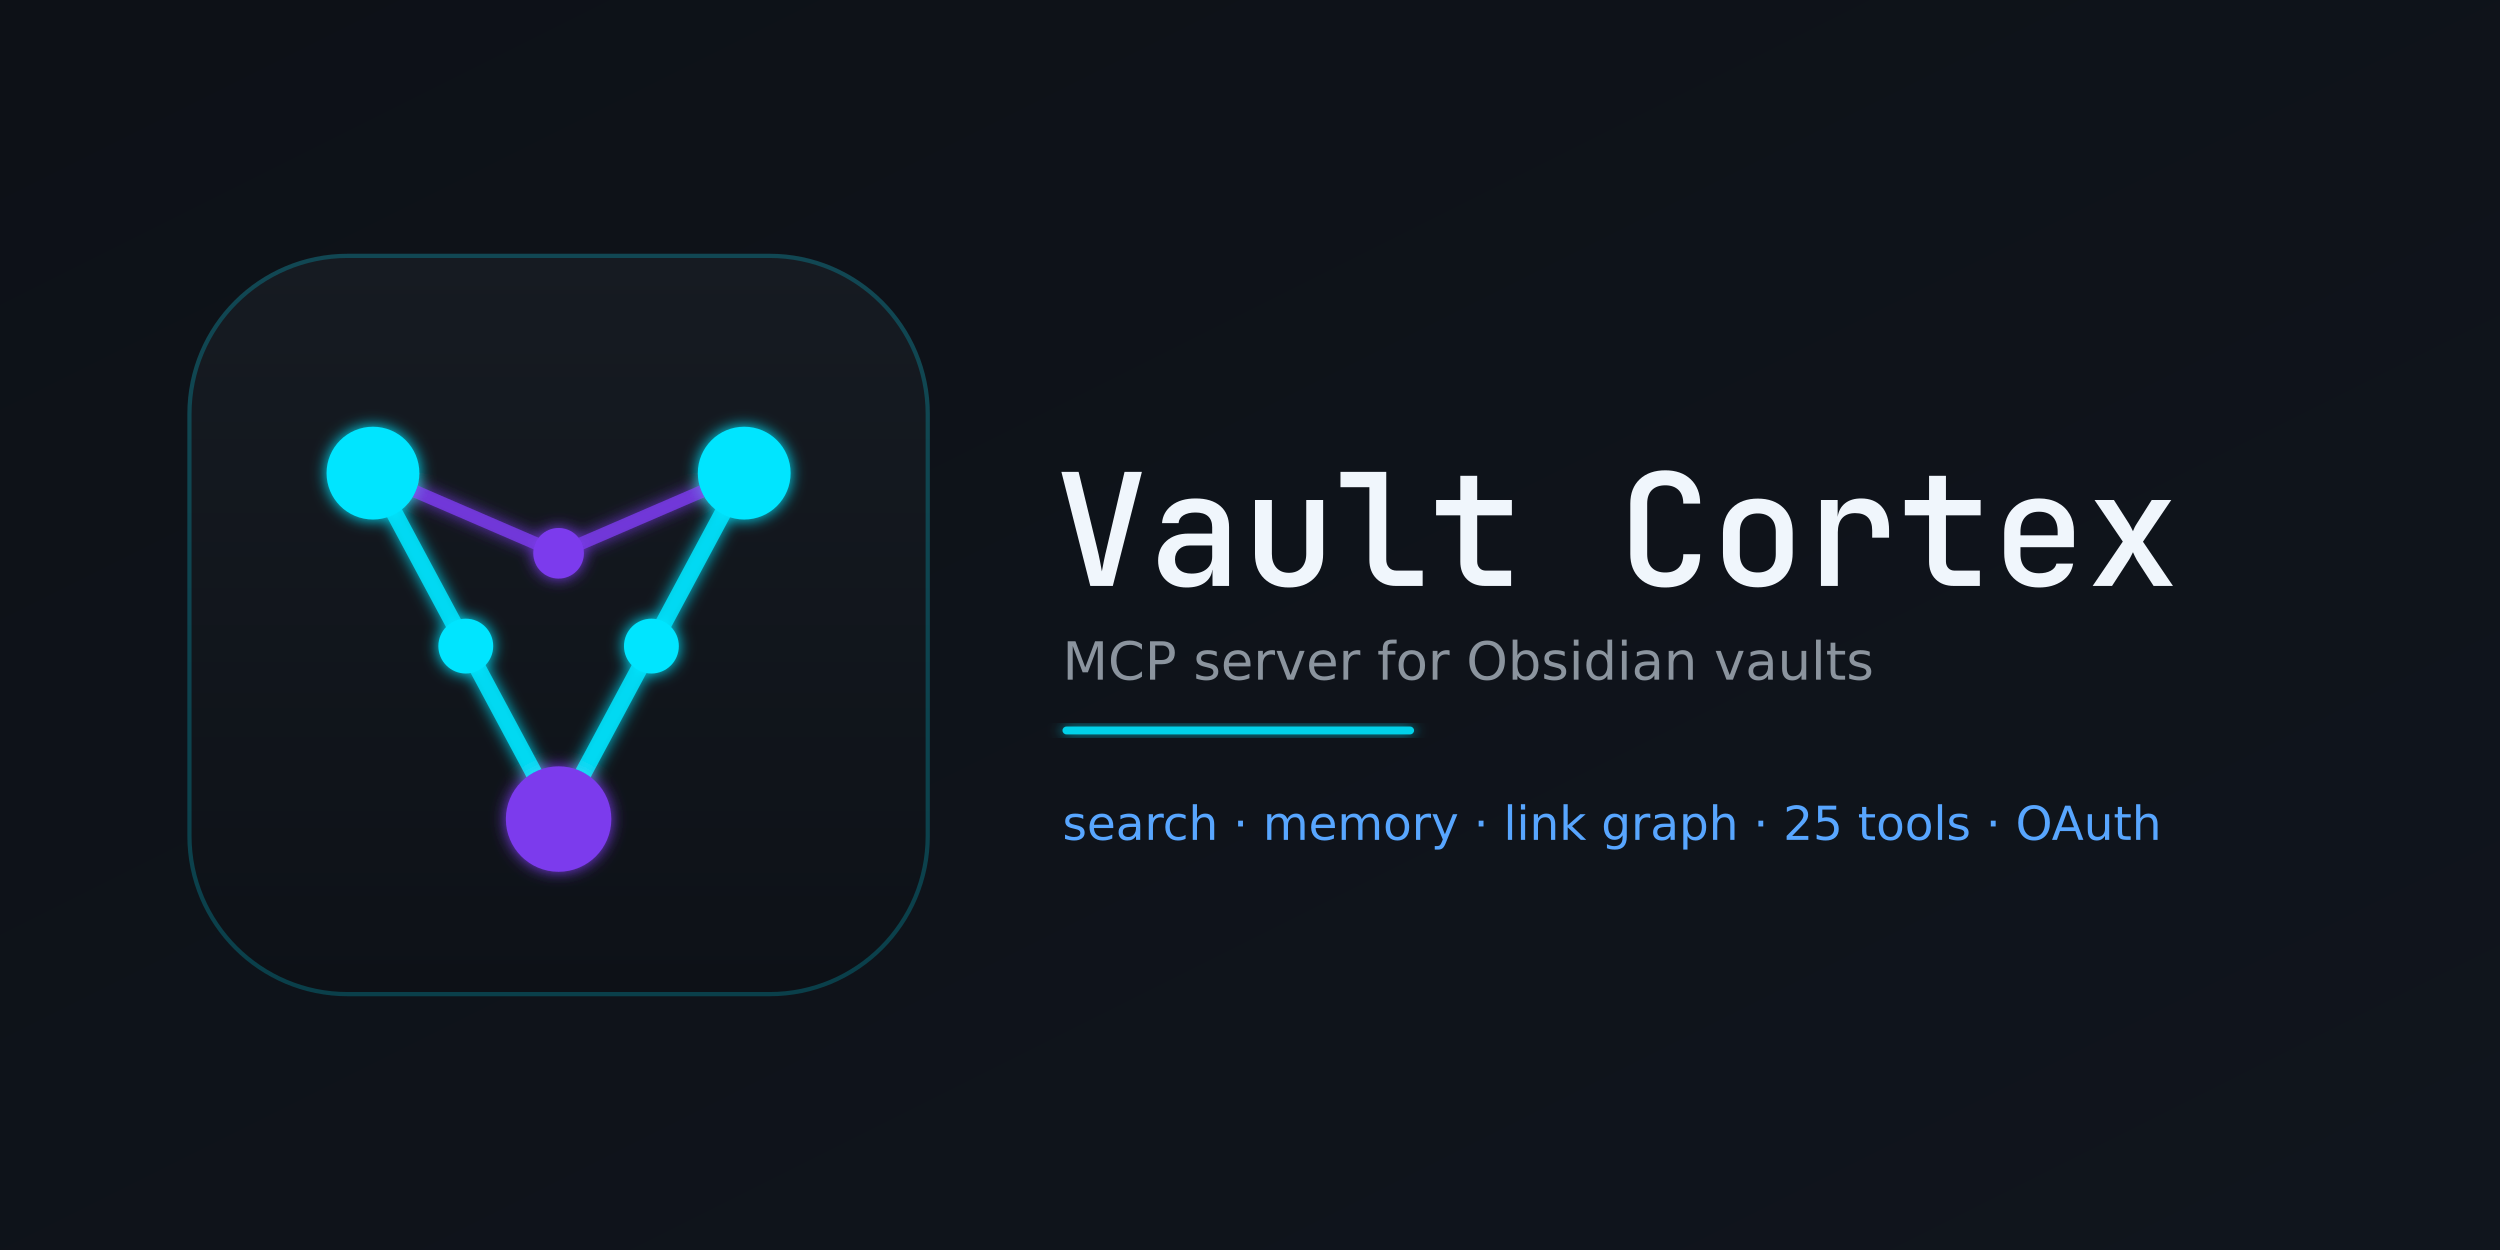
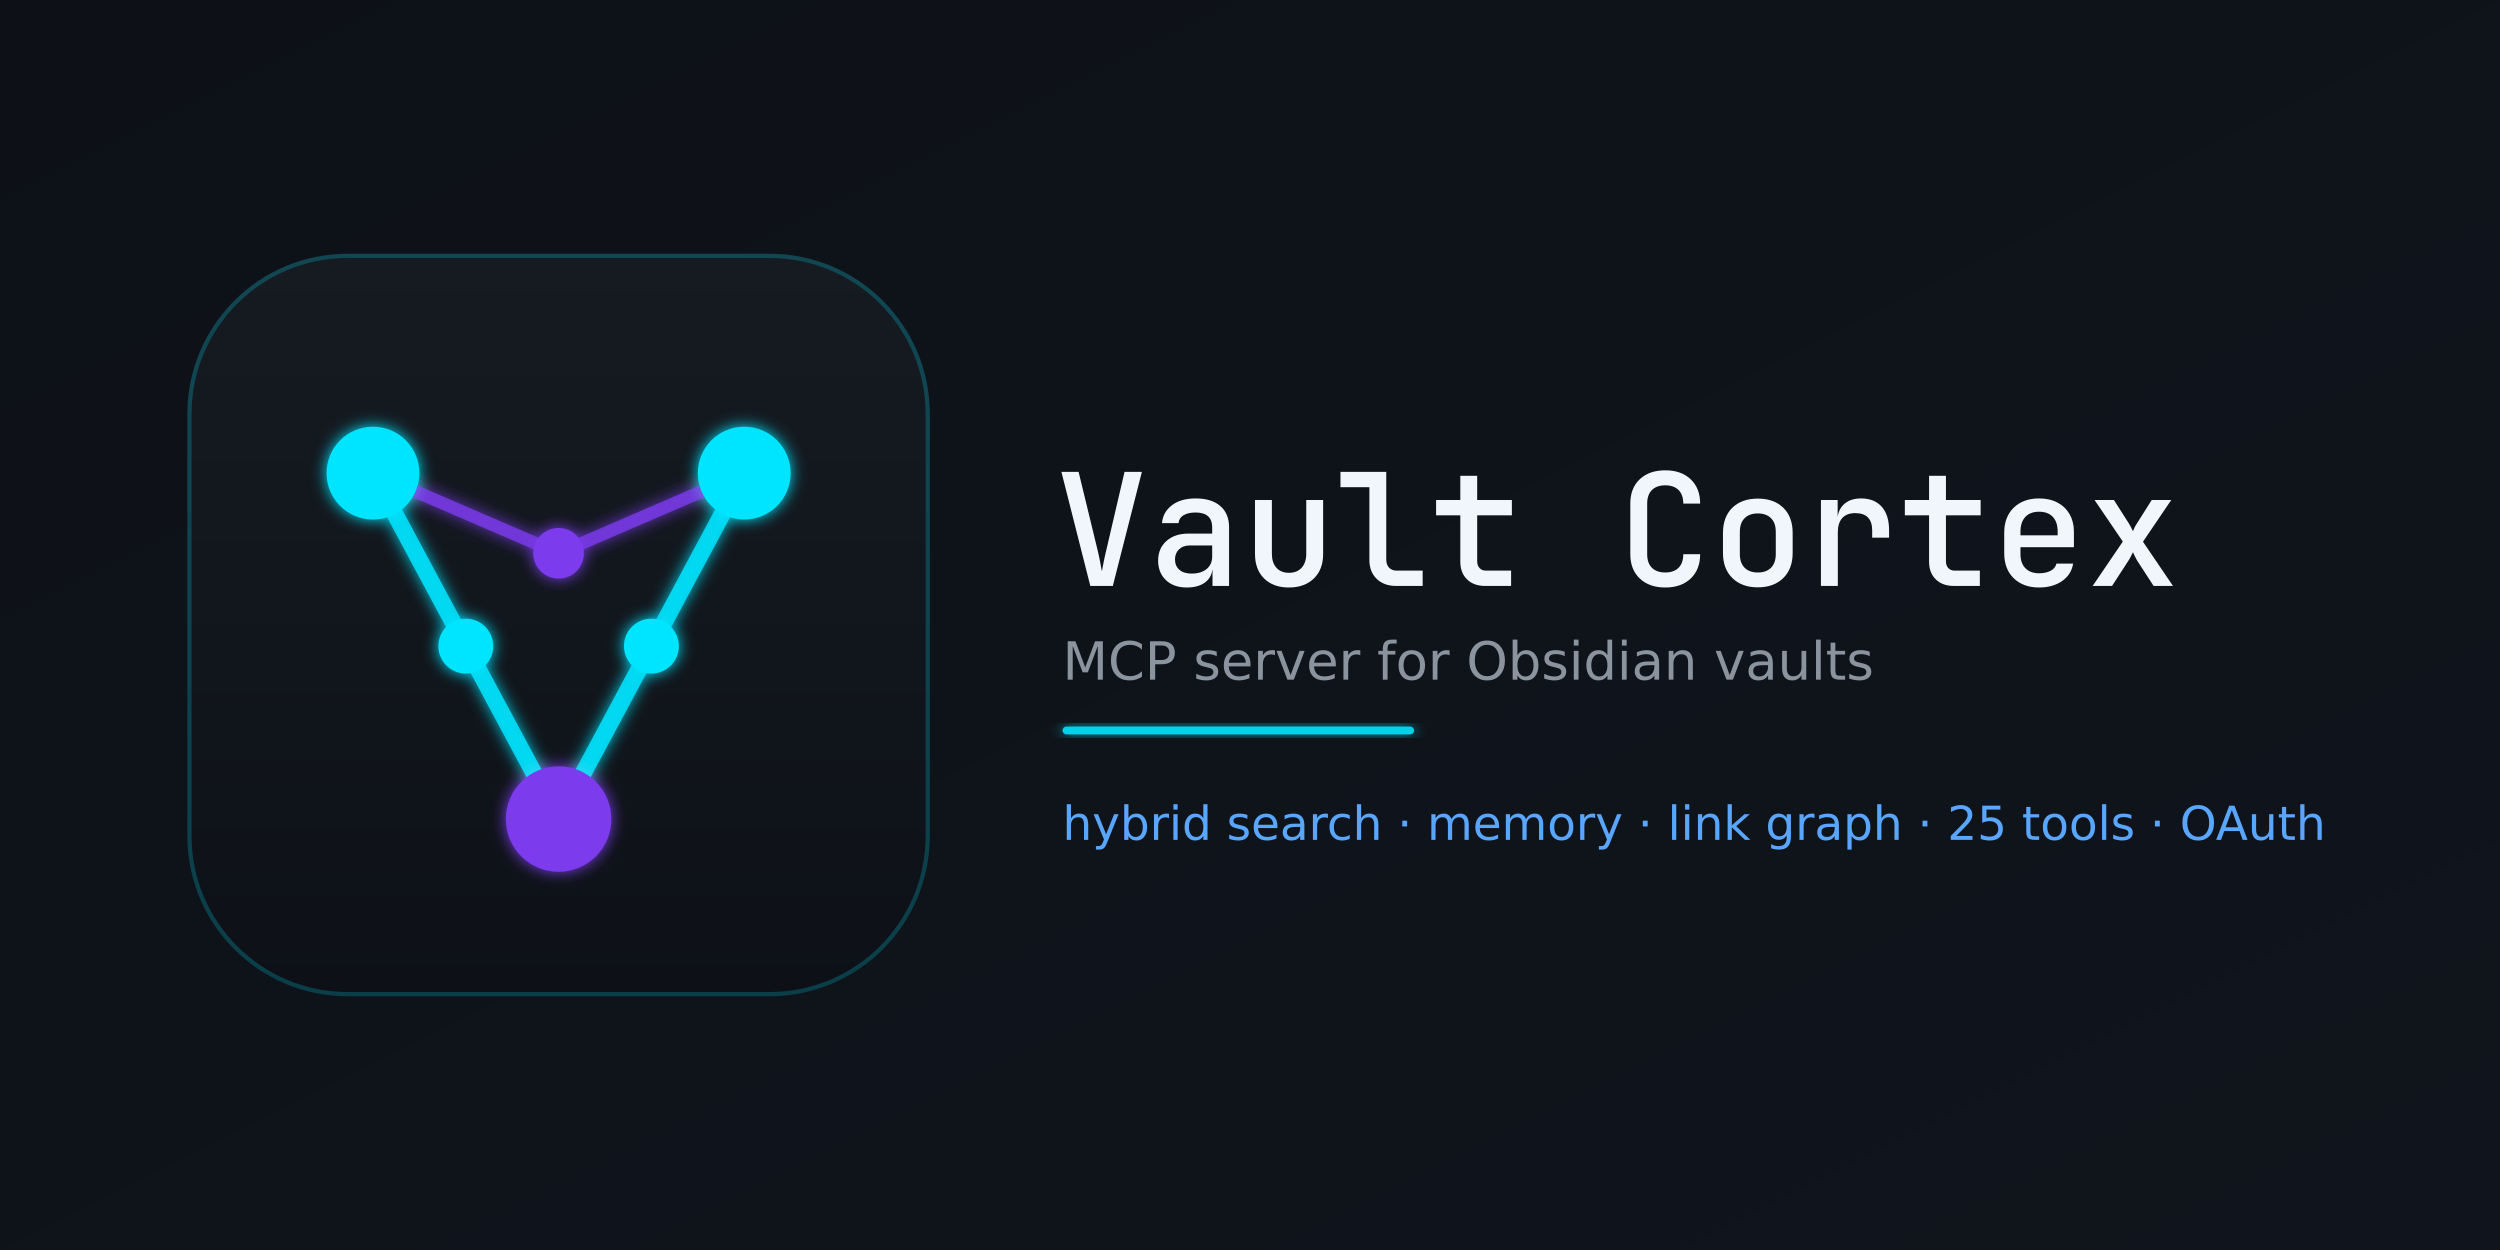
<svg xmlns="http://www.w3.org/2000/svg" width="1280" height="640" viewBox="0 0 1280 640" fill="none">
  <defs>
    <linearGradient id="bg" x1="0" y1="0" x2="1" y2="1">
      <stop offset="0" stop-color="#0d1117" />
      <stop offset="1" stop-color="#10151d" />
    </linearGradient>
    <linearGradient id="tileGrad" x1="0" y1="0" x2="0" y2="1">
      <stop offset="0" stop-color="#161b22" />
      <stop offset="1" stop-color="#0d1117" />
    </linearGradient>
    <filter id="glow" x="-40%" y="-40%" width="180%" height="180%">
      <feGaussianBlur in="SourceGraphic" stdDeviation="3.5" result="b" />
      <feMerge>
        <feMergeNode in="b" />
        <feMergeNode in="SourceGraphic" />
      </feMerge>
    </filter>
  </defs>
  <rect width="1280" height="640" fill="url(#bg)" />
  <g transform="translate(70,104) scale(1.08)">
    <rect x="24" y="24" width="352" height="352" rx="76" fill="url(#tileGrad)" />
    <rect x="25" y="25" width="350" height="350" rx="75" fill="none" stroke="#00e5ff" stroke-width="2" opacity="0.22" />
    <g filter="url(#glow)" stroke-linecap="round">
      <line x1="112" y1="128" x2="156" y2="210" stroke="#00e5ff" stroke-width="8" opacity="0.85" />
      <line x1="156" y1="210" x2="200" y2="292" stroke="#00e5ff" stroke-width="8" opacity="0.85" />
      <line x1="288" y1="128" x2="244" y2="210" stroke="#00e5ff" stroke-width="8" opacity="0.85" />
      <line x1="244" y1="210" x2="200" y2="292" stroke="#00e5ff" stroke-width="8" opacity="0.85" />
      <line x1="112" y1="128" x2="200" y2="166" stroke="#7c3aed" stroke-width="6" opacity="0.8" />
      <line x1="288" y1="128" x2="200" y2="166" stroke="#7c3aed" stroke-width="6" opacity="0.8" />
      <circle cx="112" cy="128" r="22" fill="#00e5ff" />
      <circle cx="288" cy="128" r="22" fill="#00e5ff" />
      <circle cx="156" cy="210" r="13" fill="#00e5ff" />
      <circle cx="244" cy="210" r="13" fill="#00e5ff" />
      <circle cx="200" cy="166" r="12" fill="#7c3aed" />
      <circle cx="200" cy="292" r="25" fill="#7c3aed" />
    </g>
  </g>
  <g transform="translate(540,300) scale(0.08,-0.08)" fill="#f0f6fc">
    <path transform="translate(0,0)" d="M228 0 43 730H153L271 244Q282 200 290.0 158.0Q298 116 302 93Q306 116 314.5 158.5Q323 201 334 245L447 730H558L372 0Z" />
    <path transform="translate(600,0)" d="M245 -10Q161 -10 111.5 37.5Q62 85 62 162Q62 240 115.0 287.5Q168 335 256 335H408V375Q408 470 301 470Q253 470 224.0 452.0Q195 434 193 402H87Q92 471 149.0 515.5Q206 560 302 560Q404 560 460.0 511.5Q516 463 516 376V0H410V103H409Q402 50 359.0 20.0Q316 -10 245 -10ZM276 79Q337 79 372.5 108.5Q408 138 408 188V259H264Q221 259 195.5 234.0Q170 209 170 170Q170 128 198.0 103.5Q226 79 276 79Z" />
    <path transform="translate(1200,0)" d="M299 -10Q199 -10 140.5 47.5Q82 105 82 204V550H190V205Q190 149 219.0 116.5Q248 84 299 84Q351 84 380.5 116.5Q410 149 410 205V550H518V204Q518 105 458.5 47.5Q399 -10 299 -10Z" />
    <path transform="translate(1800,0)" d="M385 0Q307 0 260.5 45.5Q214 91 214 167V632H29V730H322V169Q322 136 340.0 117.0Q358 98 389 98H555V0Z" />
    <path transform="translate(2400,0)" d="M355 0Q282 0 239.0 42.0Q196 84 196 156V452H41V550H196V705H304V550H526V452H304V157Q304 131 319.0 114.5Q334 98 360 98H521V0Z" />
    <path transform="translate(3600,0)" d="M308 -10Q205 -10 144.5 47.5Q84 105 84 203V527Q84 626 144.5 683.0Q205 740 308 740Q410 740 470.5 682.5Q531 625 531 527H423Q423 584 392.5 614.0Q362 644 308 644Q253 644 222.5 614.0Q192 584 192 527V203Q192 146 222.5 116.0Q253 86 308 86Q362 86 392.5 116.0Q423 146 423 203H531Q531 105 470.5 47.5Q410 -10 308 -10Z" />
    <path transform="translate(4200,0)" d="M300 -9Q198 -9 137.5 50.0Q77 109 77 211V339Q77 442 137.0 500.5Q197 559 300 559Q403 559 463.0 500.5Q523 442 523 339V211Q523 109 462.5 50.0Q402 -9 300 -9ZM300 86Q354 86 384.5 116.5Q415 147 415 204V346Q415 403 384.5 433.5Q354 464 300 464Q246 464 215.5 433.5Q185 403 185 346V204Q185 147 215.5 116.5Q246 86 300 86Z" />
    <path transform="translate(4800,0)" d="M104 0V550H211V442Q219 497 258.0 528.5Q297 560 361 560Q446 560 493.0 507.0Q540 454 540 358V309H432V355Q432 466 323 466Q269 466 240.5 434.5Q212 403 212 343V0Z" />
    <path transform="translate(5400,0)" d="M355 0Q282 0 239.0 42.0Q196 84 196 156V452H41V550H196V705H304V550H526V452H304V157Q304 131 319.0 114.5Q334 98 360 98H521V0Z" />
    <path transform="translate(6000,0)" d="M300 -10Q199 -10 138.0 49.0Q77 108 77 210V340Q77 442 138.0 501.0Q199 560 300 560Q368 560 418.0 533.5Q468 507 495.5 459.0Q523 411 523 347V248H181V203Q181 145 213.0 113.0Q245 81 300 81Q345 81 375.0 97.5Q405 114 411 143H518Q507 73 447.5 31.5Q388 -10 300 -10ZM181 347V324H419V348Q419 409 388.0 442.0Q357 475 300 475Q243 475 212.0 441.5Q181 408 181 347Z" />
    <path transform="translate(6600,0)" d="M43 0 236 284 55 550H179L276 398Q283 386 290.0 372.5Q297 359 301 350Q304 359 310.5 372.5Q317 386 325 398L421 550H546L365 283L557 0H433L326 165Q319 177 312.0 192.0Q305 207 301 216Q296 207 289.0 192.0Q282 177 274 165L167 0Z" />
  </g>
  <text x="544" y="348" font-family="DejaVu Sans" font-size="27" fill="#8b949e">MCP server for Obsidian vaults</text>
  <rect x="544" y="372" width="180" height="4" rx="2" fill="#00e5ff" filter="url(#glow)" opacity="0.9" />
-   <text x="544" y="430" font-family="DejaVu Sans" font-size="24" fill="#58a6ff">search · memory · link graph · 25 tools · OAuth</text>
+   <text x="544" y="430" font-family="DejaVu Sans" font-size="24" fill="#58a6ff">hybrid search · memory · link graph · 25 tools · OAuth</text>
</svg>
